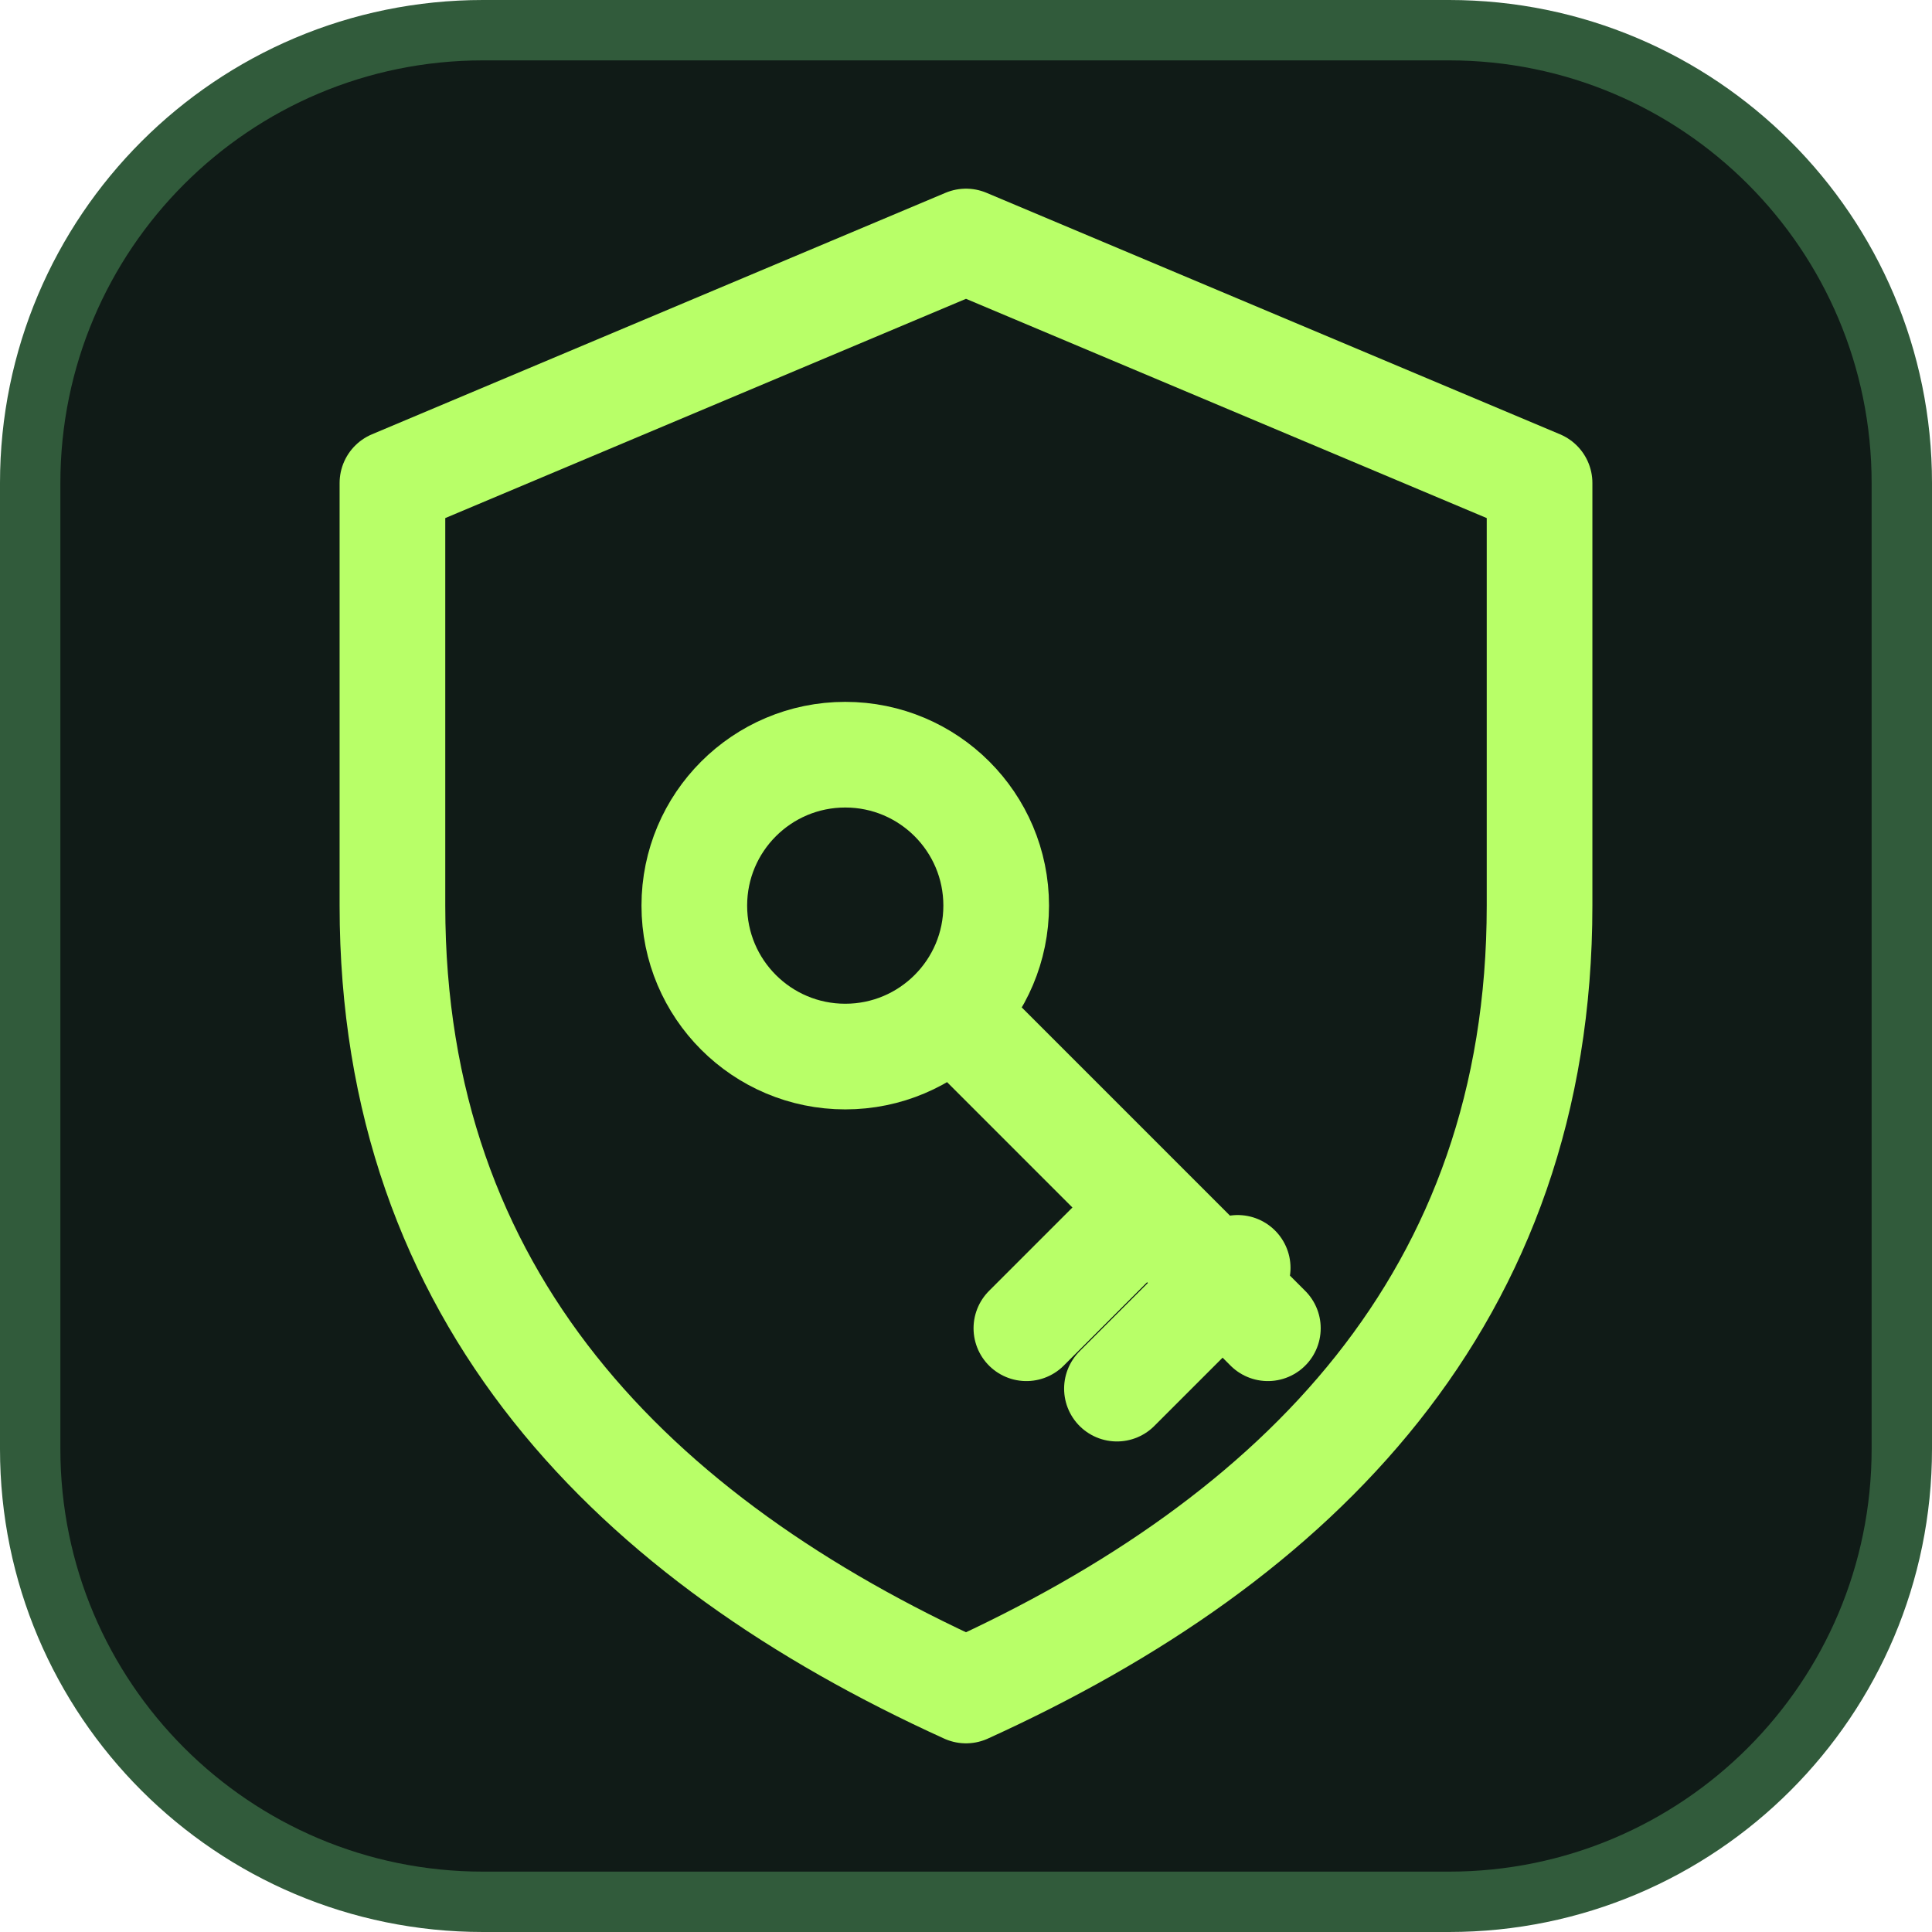
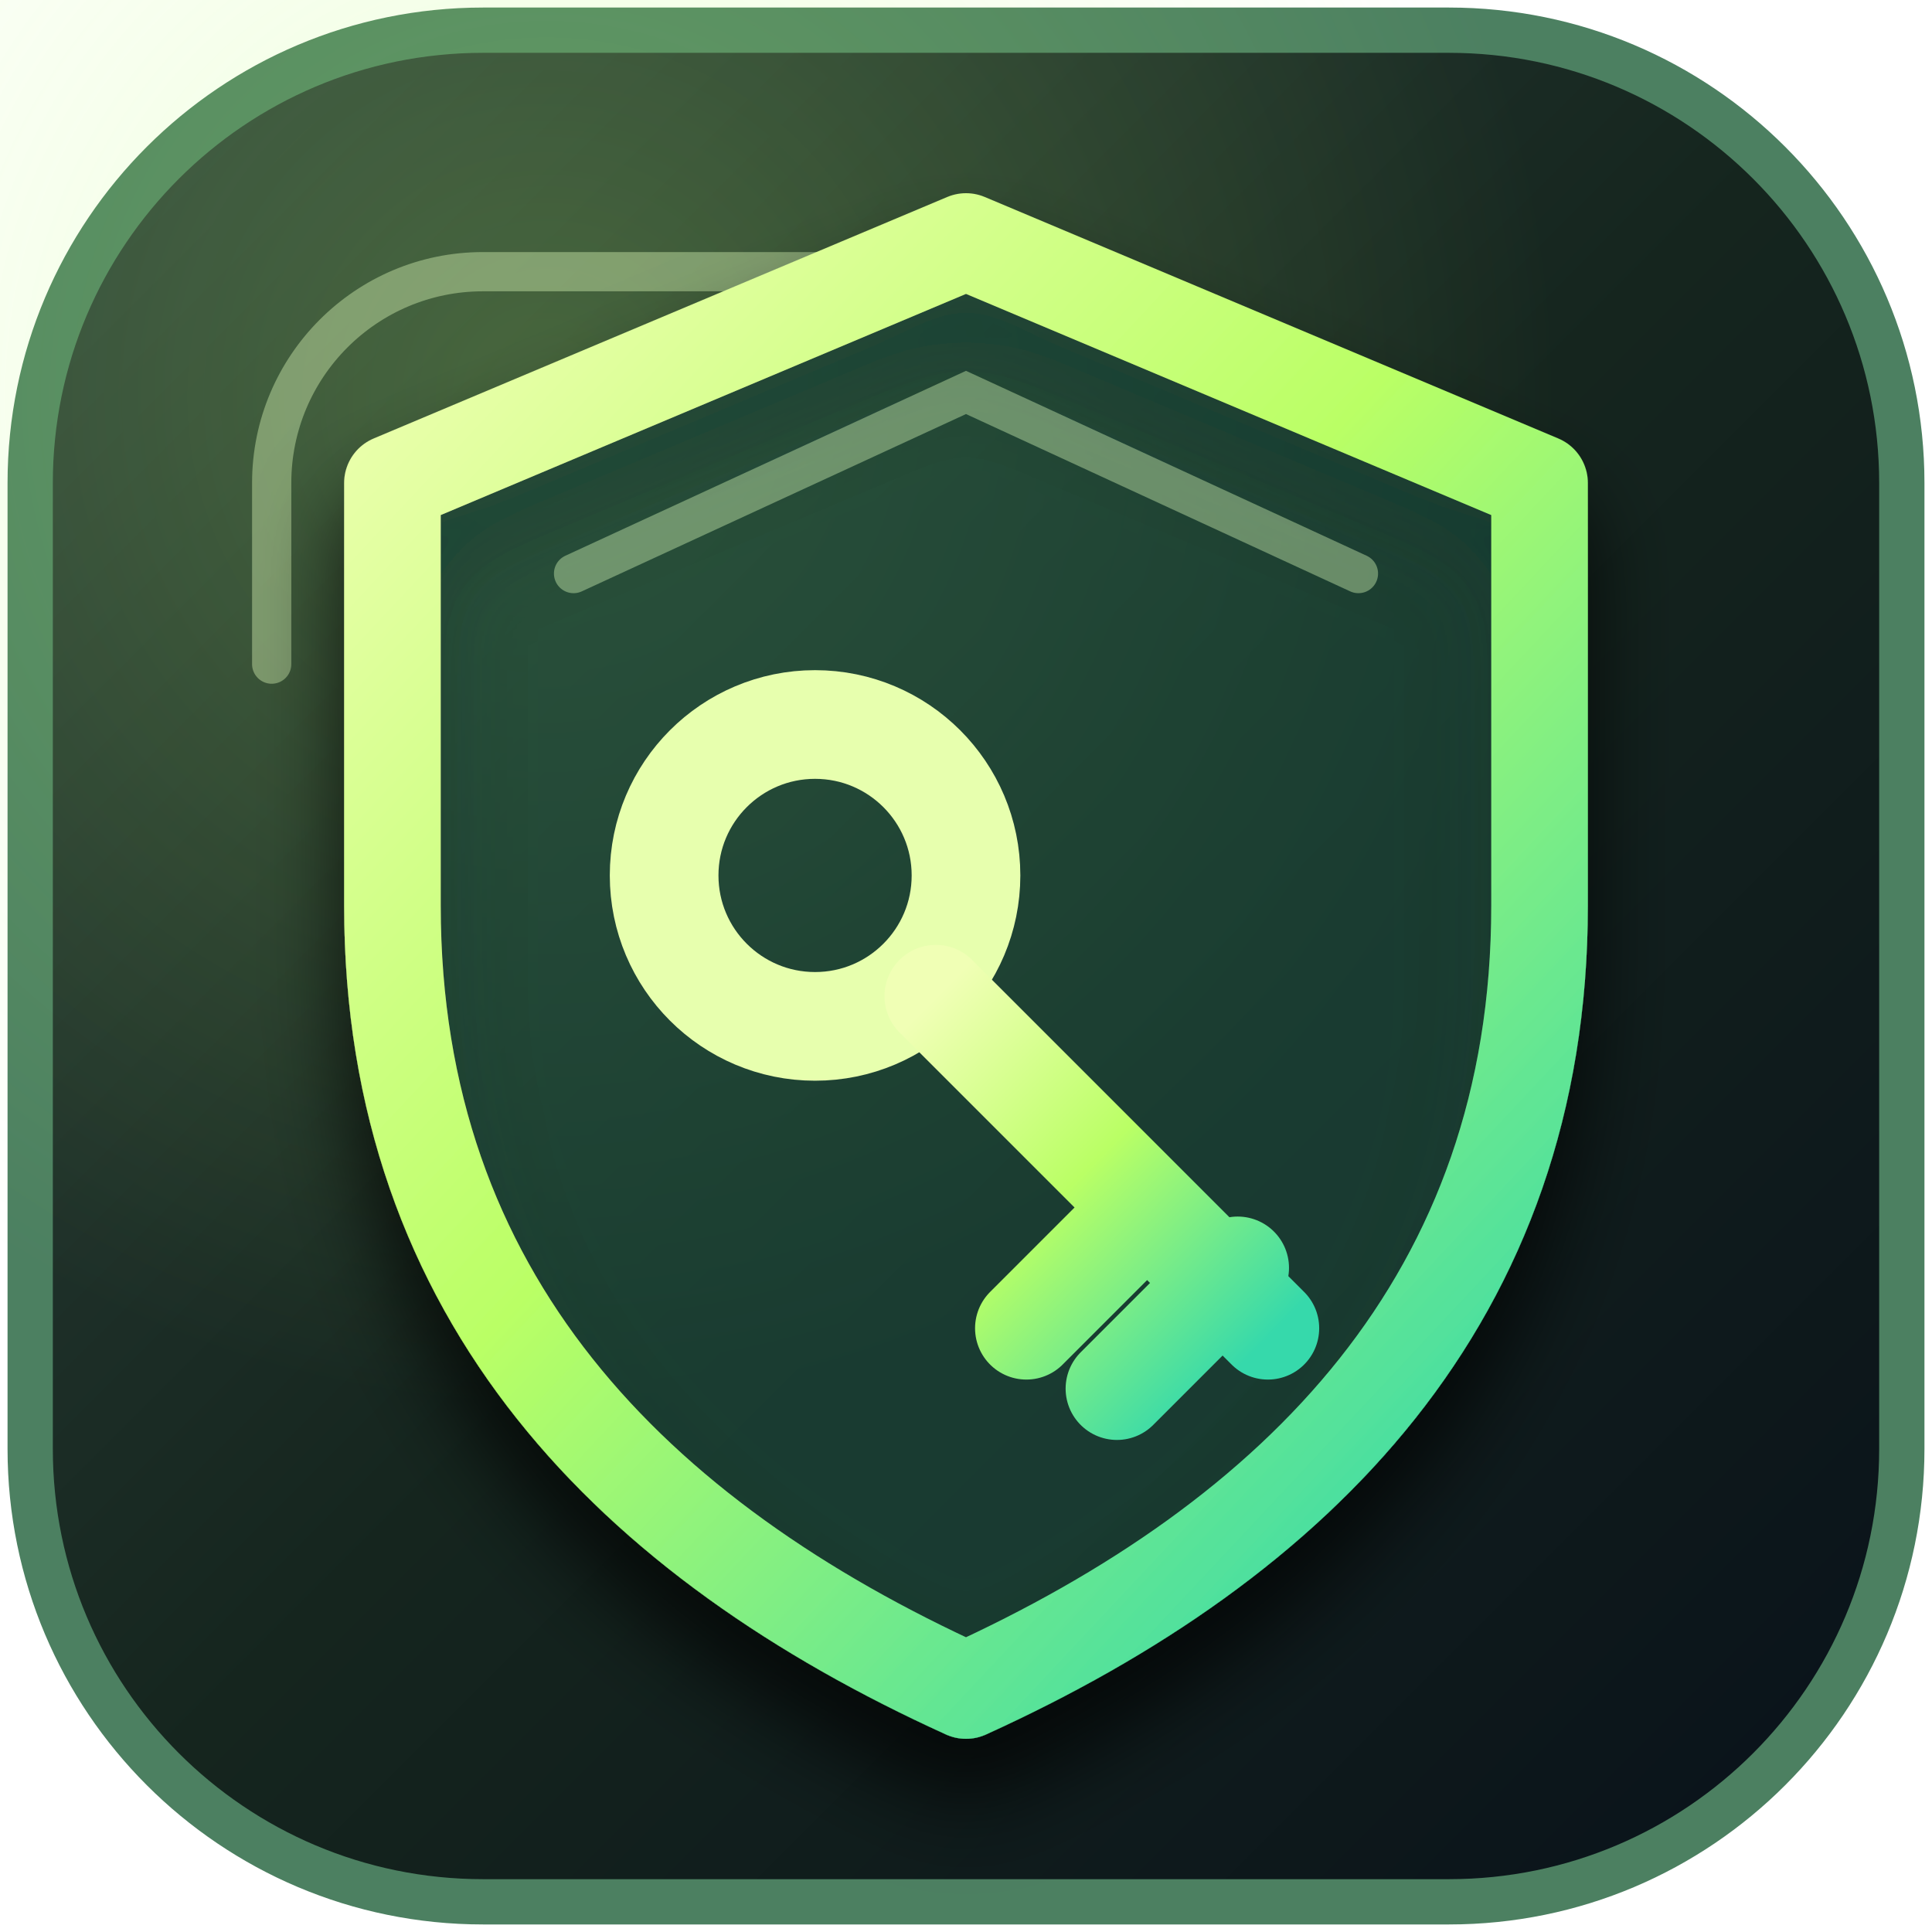
- <svg xmlns="http://www.w3.org/2000/svg" viewBox="0 0 64 64">
-   <rect x="1" y="1" width="62" height="62" rx="15" fill="#101b17" stroke="#315b3b" stroke-width="2" />
-   <g fill="none" stroke="#b8ff68" stroke-width="3.5" stroke-linecap="round" stroke-linejoin="round">
-     <path d="m32 8 19 8v14c0 13-8 21-19 26-11-5-19-13-19-26V16z" />
-     <circle cx="28" cy="30" r="5" />
-     <path d="m32 34 10 10m-4-4-4 4m7-2-4 4" />
-   </g>
+ <svg xmlns="http://www.w3.org/2000/svg" viewBox="0 0 64 64" role="img">
+   <defs>
+     <linearGradient id="bg" x2="1" y2="1">
+       <stop stop-color="#30453e" />
+       <stop offset=".5" stop-color="#15251e" />
+       <stop offset="1" stop-color="#09111a" />
+     </linearGradient>
+     <linearGradient id="lime" x2=".85" y2="1">
+       <stop stop-color="#f0ffb5" />
+       <stop offset=".48" stop-color="#baff65" />
+       <stop offset="1" stop-color="#36d9ab" />
+     </linearGradient>
+     <radialGradient id="glow">
+       <stop stop-color="#b8ff68" stop-opacity=".24" />
+       <stop offset="1" stop-color="#b8ff68" stop-opacity="0" />
+     </radialGradient>
+     <filter id="shadow" x="-30%" y="-30%" width="160%" height="160%">
+       <feDropShadow dx="0" dy="2" stdDeviation="1.4" flood-color="#000" flood-opacity=".75" />
+     </filter>
+   </defs>
+   <rect x="1" y="1" width="62" height="62" rx="15" fill="url(#bg)" stroke="#4c8061" stroke-width="1.5" />
+   <circle cx="18" cy="13" r="34" fill="url(#glow)" />
+   <path d="M9 22v-6a7 7 0 0 1 7-7h18" fill="none" stroke="#e2ffbb" stroke-opacity=".4" stroke-width="1.3" stroke-linecap="round" />
+   <path d="m32 8 19 8v14c0 13-8 21-19 26-11-5-19-13-19-26V16z" fill="#275245" fill-opacity=".48" stroke="url(#lime)" stroke-width="3.2" stroke-linejoin="round" filter="url(#shadow)" />
+   <circle cx="27" cy="29" r="5" fill="none" stroke="#e7ffae" stroke-width="3.6" />
+   <path d="m31 33 11 11m-4-4-4 4m7-2-4 4" fill="none" stroke="url(#lime)" stroke-width="3.4" stroke-linecap="round" stroke-linejoin="round" />
+   <path d="M19 19 32 13l13 6" fill="none" stroke="#ddffbb" stroke-opacity=".4" stroke-width="1.3" stroke-linecap="round" />
</svg>
